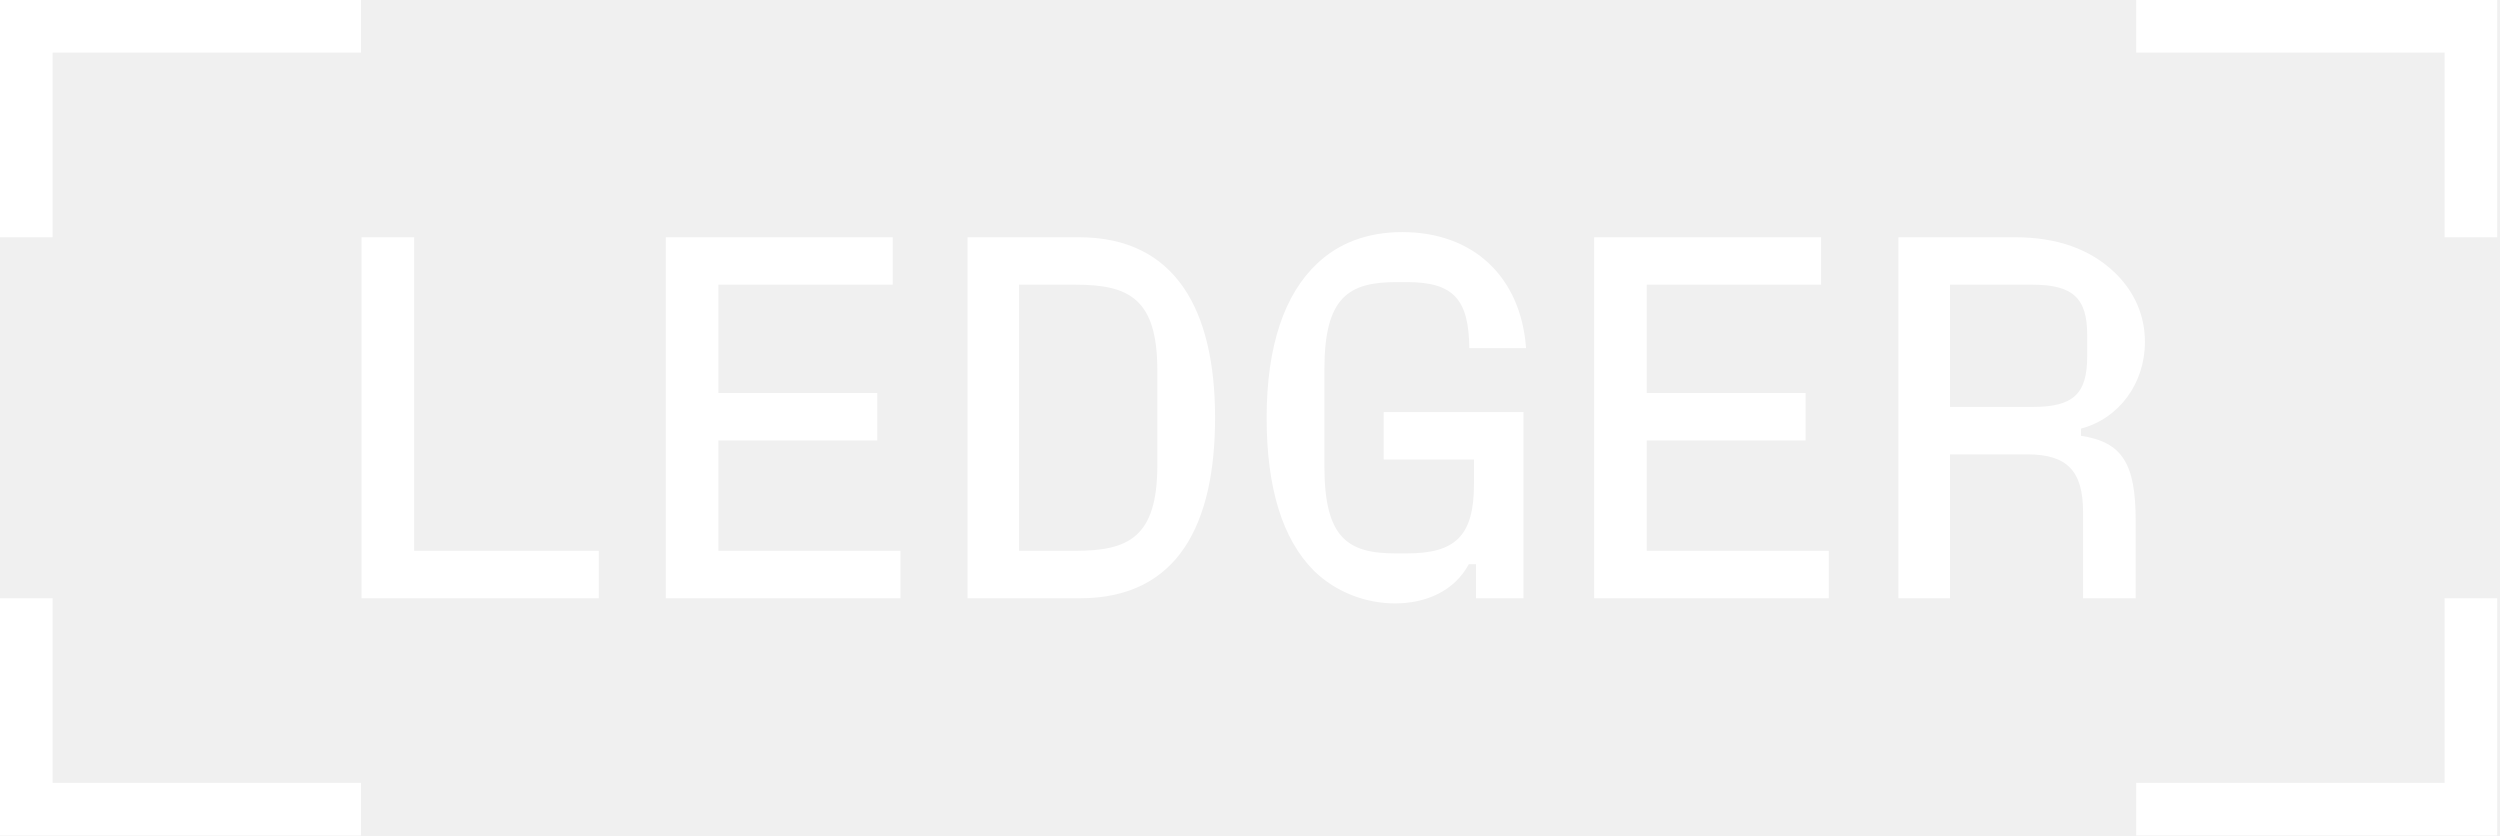
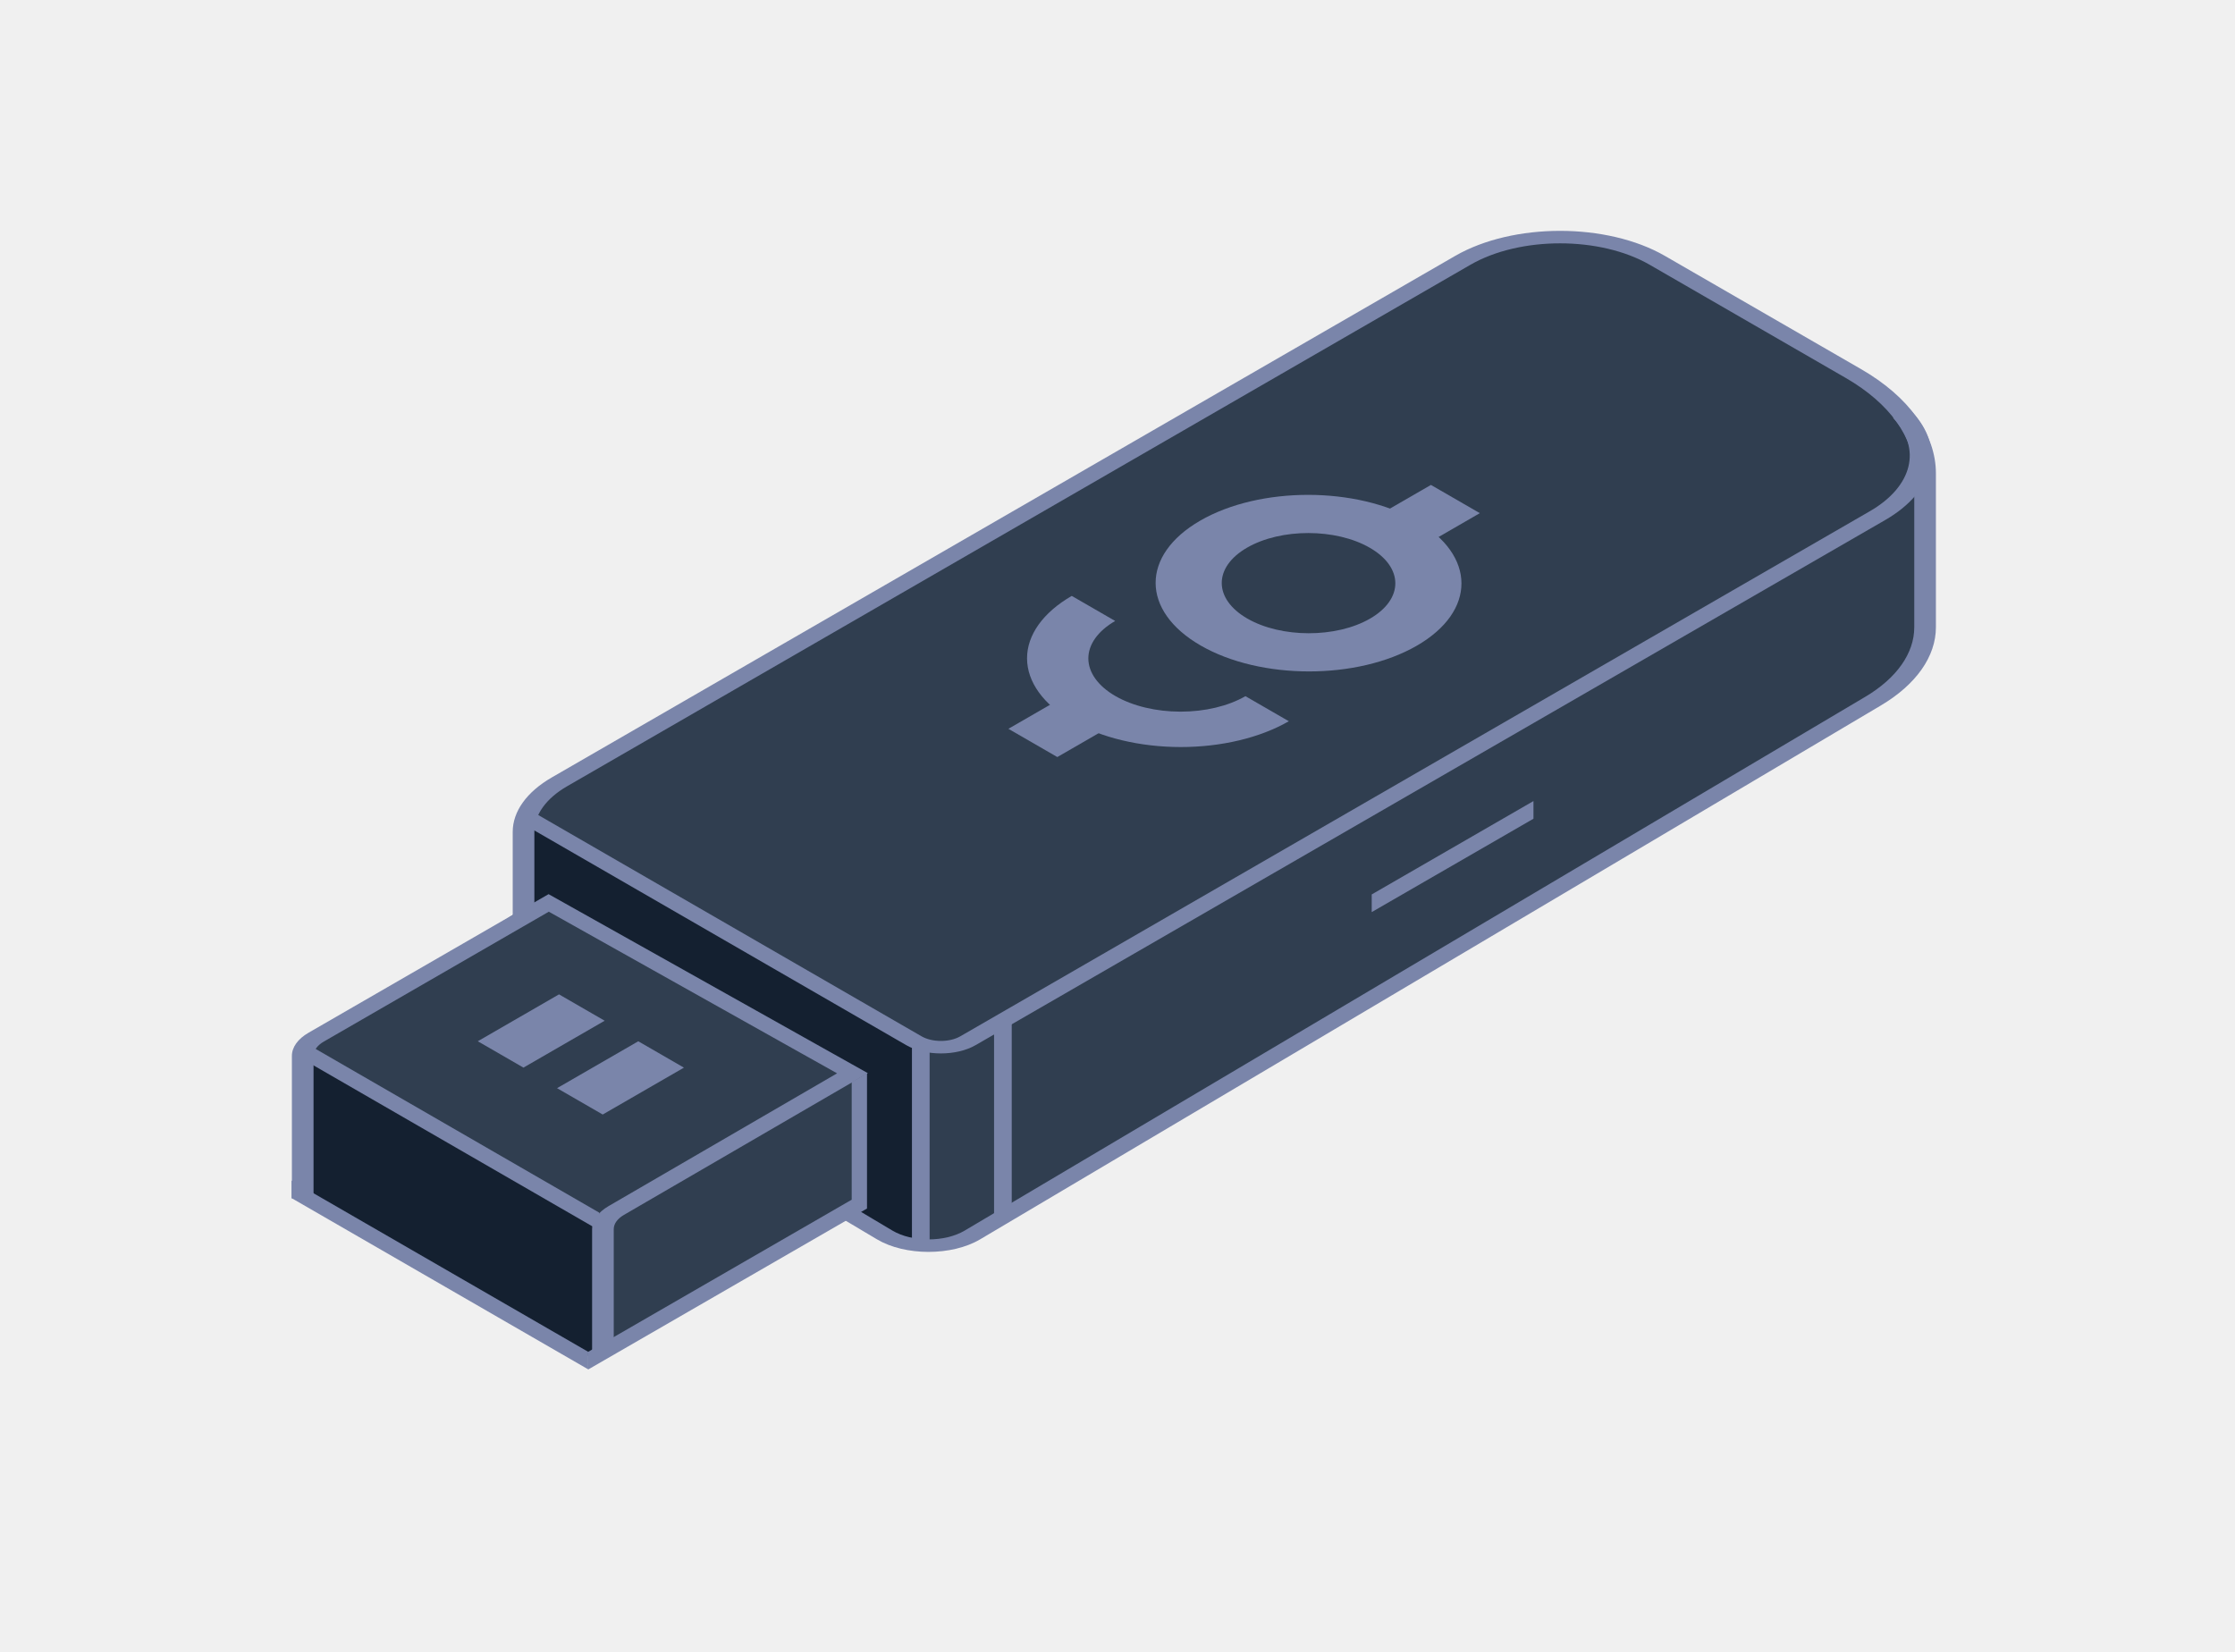
- <svg xmlns="http://www.w3.org/2000/svg" width="383" height="128" viewBox="0 0 383 128" fill="none">
-   <path d="M327.262 119.94V127.998H382.57V91.655H374.511V119.94H327.262ZM327.262 0V8.058H374.511V36.345H382.57V0H327.262ZM298.74 62.341V43.616H311.382C317.546 43.616 319.758 45.67 319.758 51.28V54.598C319.758 60.366 317.624 62.341 311.382 62.341H298.74ZM318.808 65.659C324.575 64.158 328.604 58.784 328.604 52.386C328.604 48.356 327.025 44.721 324.023 41.797C320.23 38.162 315.172 36.345 308.615 36.345H290.838V91.653H298.74V69.61H310.592C316.675 69.61 319.125 72.138 319.125 78.46V91.655H327.184V79.724C327.184 71.032 325.13 67.715 318.808 66.766V65.659ZM252.282 67.476H276.618V60.207H252.282V43.614H278.988V36.345H244.222V91.653H280.173V84.384H252.282V67.476ZM225.812 70.4V74.192C225.812 82.172 222.888 84.78 215.541 84.78H213.803C206.454 84.78 202.899 82.409 202.899 71.426V56.572C202.899 45.511 206.613 43.218 213.96 43.218H215.539C222.73 43.218 225.021 45.905 225.099 53.332H233.791C233.001 42.428 225.732 35.556 214.828 35.556C209.535 35.556 205.11 37.215 201.792 40.374C196.814 45.037 194.049 52.938 194.049 63.999C194.049 74.666 196.42 82.567 201.318 87.465C204.636 90.704 209.219 92.443 213.723 92.443C218.463 92.443 222.81 90.546 225.021 86.438H226.126V91.653H233.395V63.131H211.983V70.4H225.812ZM156.126 43.614H164.739C172.878 43.614 177.303 45.668 177.303 56.73V71.268C177.303 82.329 172.878 84.384 164.739 84.384H156.126V43.614ZM165.449 91.655C180.541 91.655 186.149 80.198 186.149 64.001C186.149 47.567 180.145 36.347 165.29 36.347H148.223V91.655H165.449ZM110.063 67.476H134.399V60.207H110.063V43.614H136.768V36.345H102.002V91.653H137.954V84.384H110.063V67.476ZM63.446 36.345H55.388V91.653H91.733V84.384H63.446V36.345ZM0 91.655V128H55.308V119.94H8.058V91.655H0ZM0 0V36.345H8.058V8.058H55.308V0H0Z" fill="white" />
+ <svg xmlns="http://www.w3.org/2000/svg" width="253" height="187" viewBox="0 0 253 187" fill="none">
+   <mask id="mask0_1489_4640" style="mask-type:alpha" maskUnits="userSpaceOnUse" x="34" y="26" width="184" height="128">
+     <path d="M34.164 134.833L66.308 153.505H67.239L95.345 137.482L98.434 139.296L107.618 141.095L210.403 80.333L213.887 78.722L217.065 72.8L217.762 59.301L217.457 50.506L214.888 45.803L188.196 29.621L179.011 26.588L167.931 27.896L62.206 88.79L59.879 91.912L59.573 102.568L34.653 118.669L34.164 134.833Z" fill="#303E50" />
+   </mask>
+   <g mask="url(#mask0_1489_4640)">
+     <path d="M34.164 134.833L66.308 153.505H67.239L95.345 137.482L98.434 139.296L107.618 141.095L210.403 80.333L213.887 78.722L217.065 72.8L217.762 59.301L217.457 50.506L214.888 45.803L188.196 29.621L179.011 26.588L167.931 27.896L62.206 88.79L59.879 91.912L59.573 102.568L34.653 118.669L34.164 134.833Z" fill="#303E50" />
+     <path d="M67.243 138.11V153.756L34.199 135.61V119.701L67.243 138.11Z" fill="#142030" />
+     <path d="M104.278 118.166V141.345L97.233 138.11V122.394L61.935 102.385H58.695V92.803L104.278 118.166Z" fill="#142030" />
+   </g>
+   <path fill-rule="evenodd" clip-rule="evenodd" d="M164.715 28.976C171.278 25.187 181.918 25.187 188.48 28.976L210.673 41.788C216.096 44.92 219.143 49.167 219.143 53.596L219.143 71.007C219.143 74.318 216.905 77.498 212.904 79.869L110.949 140.302C107.745 142.2 102.459 142.197 99.262 140.295L95.422 138.009L97.181 137.024L101.02 139.31C103.256 140.641 106.954 140.643 109.194 139.315L211.149 78.882C214.704 76.775 216.694 73.949 216.694 71.007L216.694 53.596C216.694 49.542 213.905 45.655 208.94 42.788L186.748 29.976C181.142 26.739 172.053 26.739 166.447 29.976L64.186 89.016C61.819 90.383 60.489 92.237 60.489 94.17L60.489 103.526L58.039 103.526L58.039 94.17C58.039 91.862 59.627 89.648 62.454 88.016L164.715 28.976Z" fill="#7A85AA" />
+   <path fill-rule="evenodd" clip-rule="evenodd" d="M216.444 46.63C220.248 50.649 219.008 55.634 213.4 58.872L110.439 118.316C108.27 119.568 104.753 119.568 102.584 118.316L58.607 92.926L60.339 91.926L104.316 117.316C105.528 118.016 107.494 118.016 108.707 117.316L211.668 57.872C216.507 55.078 217.577 50.776 214.295 47.309L216.444 46.63Z" fill="#7A85AA" />
+   <path fill-rule="evenodd" clip-rule="evenodd" d="M112.527 138.055V115.346H114.527V138.055H112.527Z" fill="#7A85AA" />
+   <path fill-rule="evenodd" clip-rule="evenodd" d="M103.232 140.684V117.918H105.232V140.684H103.232Z" fill="#7A85AA" />
+   <path fill-rule="evenodd" clip-rule="evenodd" d="M98.242 121.491L70.629 137.535C69.89 137.964 69.475 138.544 69.475 139.15L69.475 152.838L67.025 152.838L67.025 139.15C67.025 138.171 67.696 137.232 68.891 136.538L94.758 121.509L62.124 103.21L36.654 117.915C35.91 118.344 35.492 118.927 35.492 119.535L35.492 135.674L33.042 135.674L33.042 119.535C33.042 118.552 33.718 117.61 34.922 116.915L62.099 101.224L98.242 121.491Z" fill="#7A85AA" />
+   <path fill-rule="evenodd" clip-rule="evenodd" d="M34.832 118.227L67.83 137.278L67.83 139.278L34.832 120.227L34.832 118.227Z" fill="#7A85AA" />
+   <path d="M59.254 120.861L54.085 117.877L63.279 112.569L68.448 115.553L59.254 120.861Z" fill="#7A85AA" />
+   <path d="M68.227 126.172L63.058 123.188L72.252 117.88L77.42 120.864L68.227 126.172Z" fill="#7A85AA" />
+   <path fill-rule="evenodd" clip-rule="evenodd" d="M96.412 135.813L96.412 122.5L98.144 121.5L98.144 136.813L66.584 155.034L66.584 153.034L96.412 135.813Z" fill="#7A85AA" />
+   <path d="M119.953 79.156L125.49 82.353L119.688 85.703L114.151 82.506L119.953 79.156Z" fill="#7A85AA" />
+   <path d="M161.98 54.897L167.517 58.093L161.149 61.77L155.613 58.573L161.98 54.897Z" fill="#7A85AA" />
+   <path fill-rule="evenodd" clip-rule="evenodd" d="M126.261 78.797C128.216 79.926 130.865 80.561 133.626 80.564C136.386 80.567 139.032 79.936 140.981 78.811L145.895 81.648C142.648 83.523 138.238 84.575 133.637 84.57C129.037 84.566 124.621 83.506 121.362 81.625C118.104 79.744 116.269 77.195 116.261 74.538C116.254 71.882 118.074 69.336 121.322 67.461L126.237 70.298C124.288 71.424 123.196 72.951 123.2 74.545C123.205 76.139 124.306 77.668 126.261 78.797Z" fill="#7A85AA" />
+   <path fill-rule="evenodd" clip-rule="evenodd" d="M141.19 70.021C145.033 72.239 151.254 72.245 155.084 70.034C158.915 67.822 158.905 64.231 155.062 62.012C151.219 59.793 144.998 59.787 141.168 61.999C137.337 64.21 137.347 67.802 141.19 70.021ZM135.906 73.072C142.677 76.981 153.637 76.991 160.386 73.095C167.135 69.198 167.117 62.87 160.346 58.961C153.575 55.052 142.615 55.041 135.866 58.938C129.117 62.834 129.135 69.162 135.906 73.072Z" fill="#7A85AA" />
+   <path fill-rule="evenodd" clip-rule="evenodd" d="M33 133.645L66.585 153.035L66.585 155.021L33 135.631L33 133.645Z" fill="#7A85AA" />
+   <path fill-rule="evenodd" clip-rule="evenodd" d="M155.277 101.256L173.587 90.685L173.587 92.685L155.277 103.256L155.277 101.256Z" fill="#7A85AA" />
</svg>
